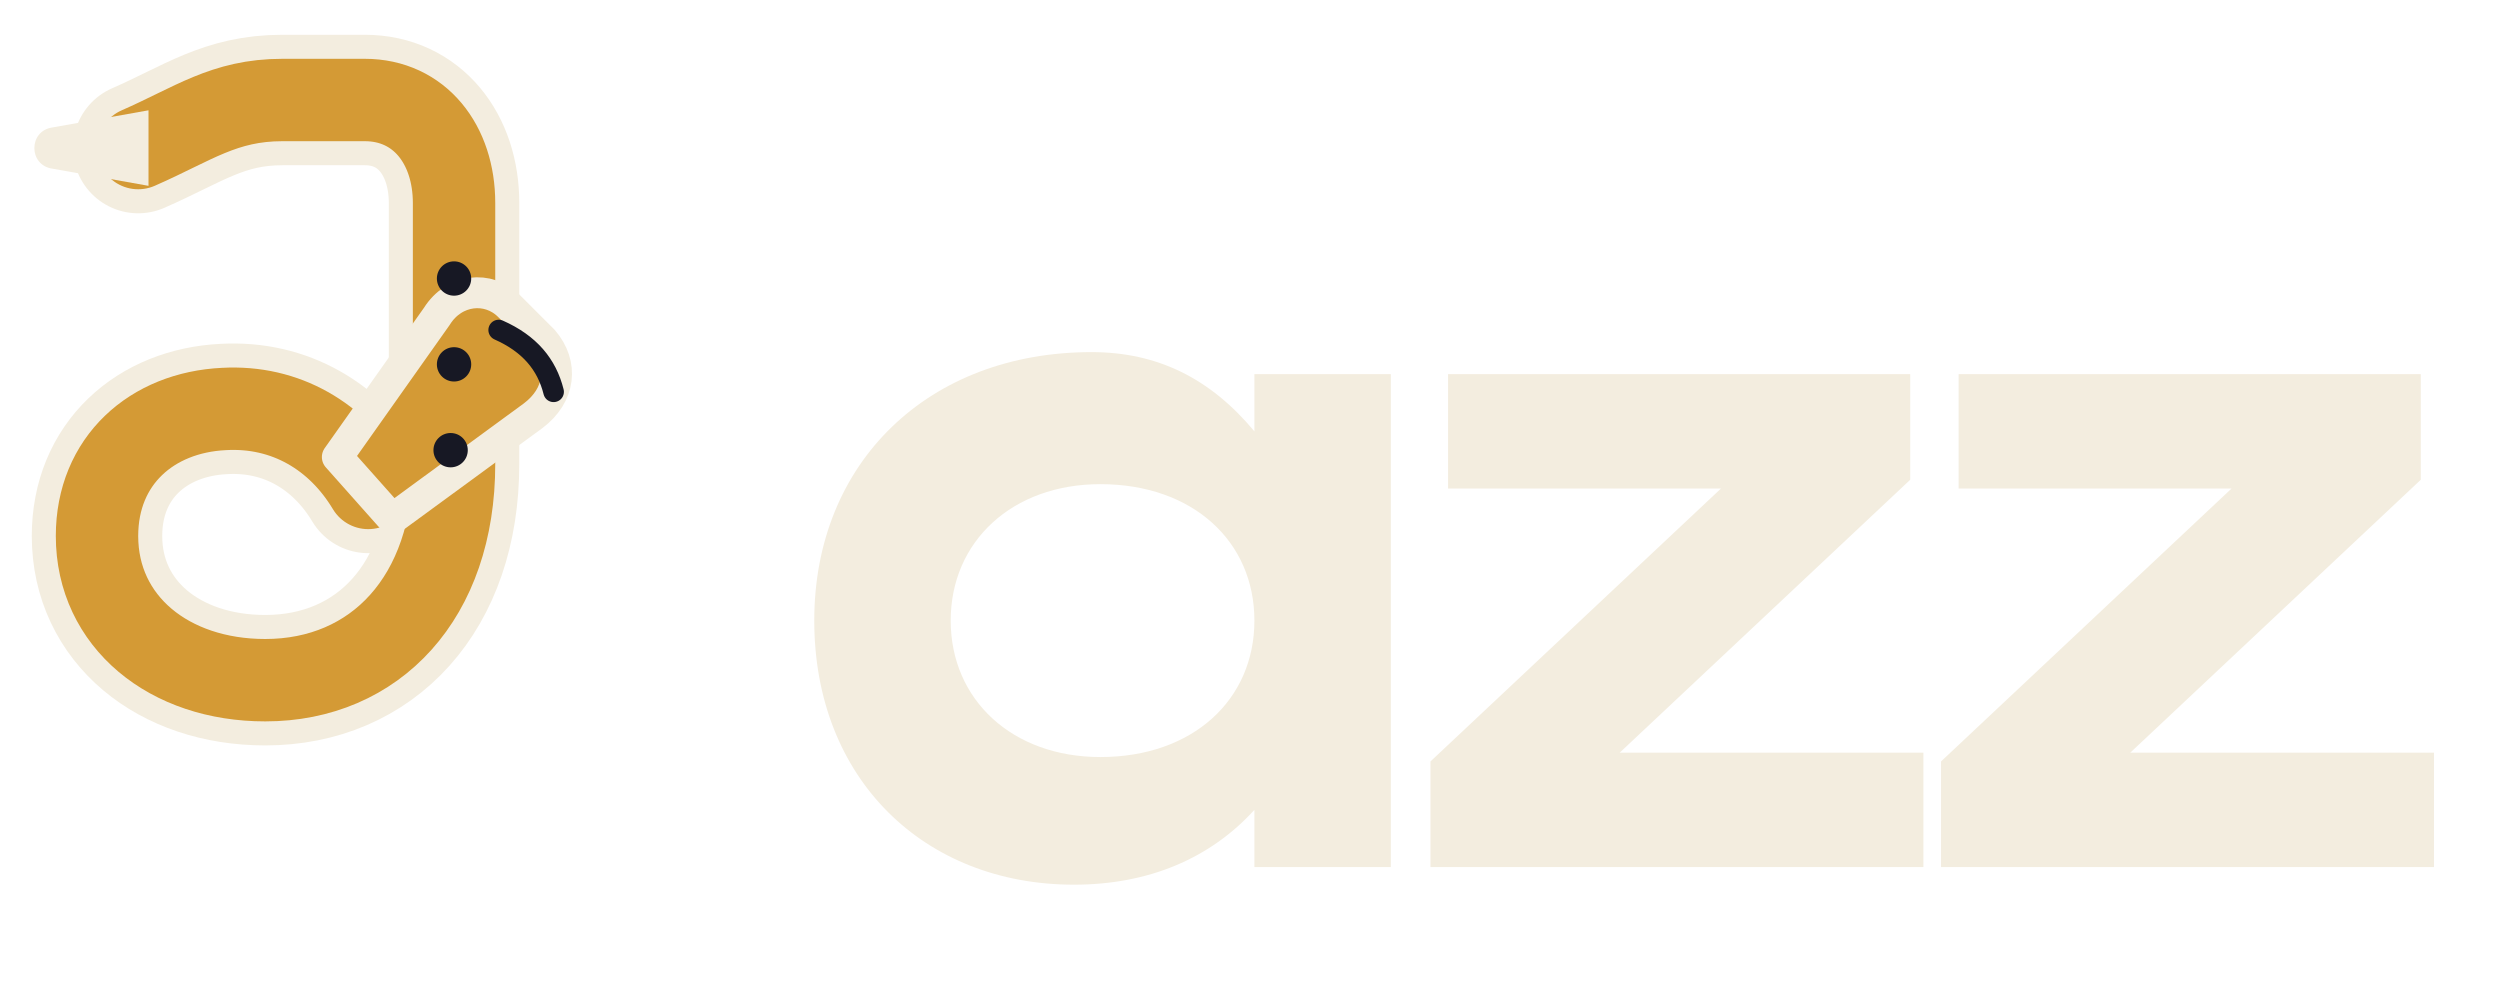
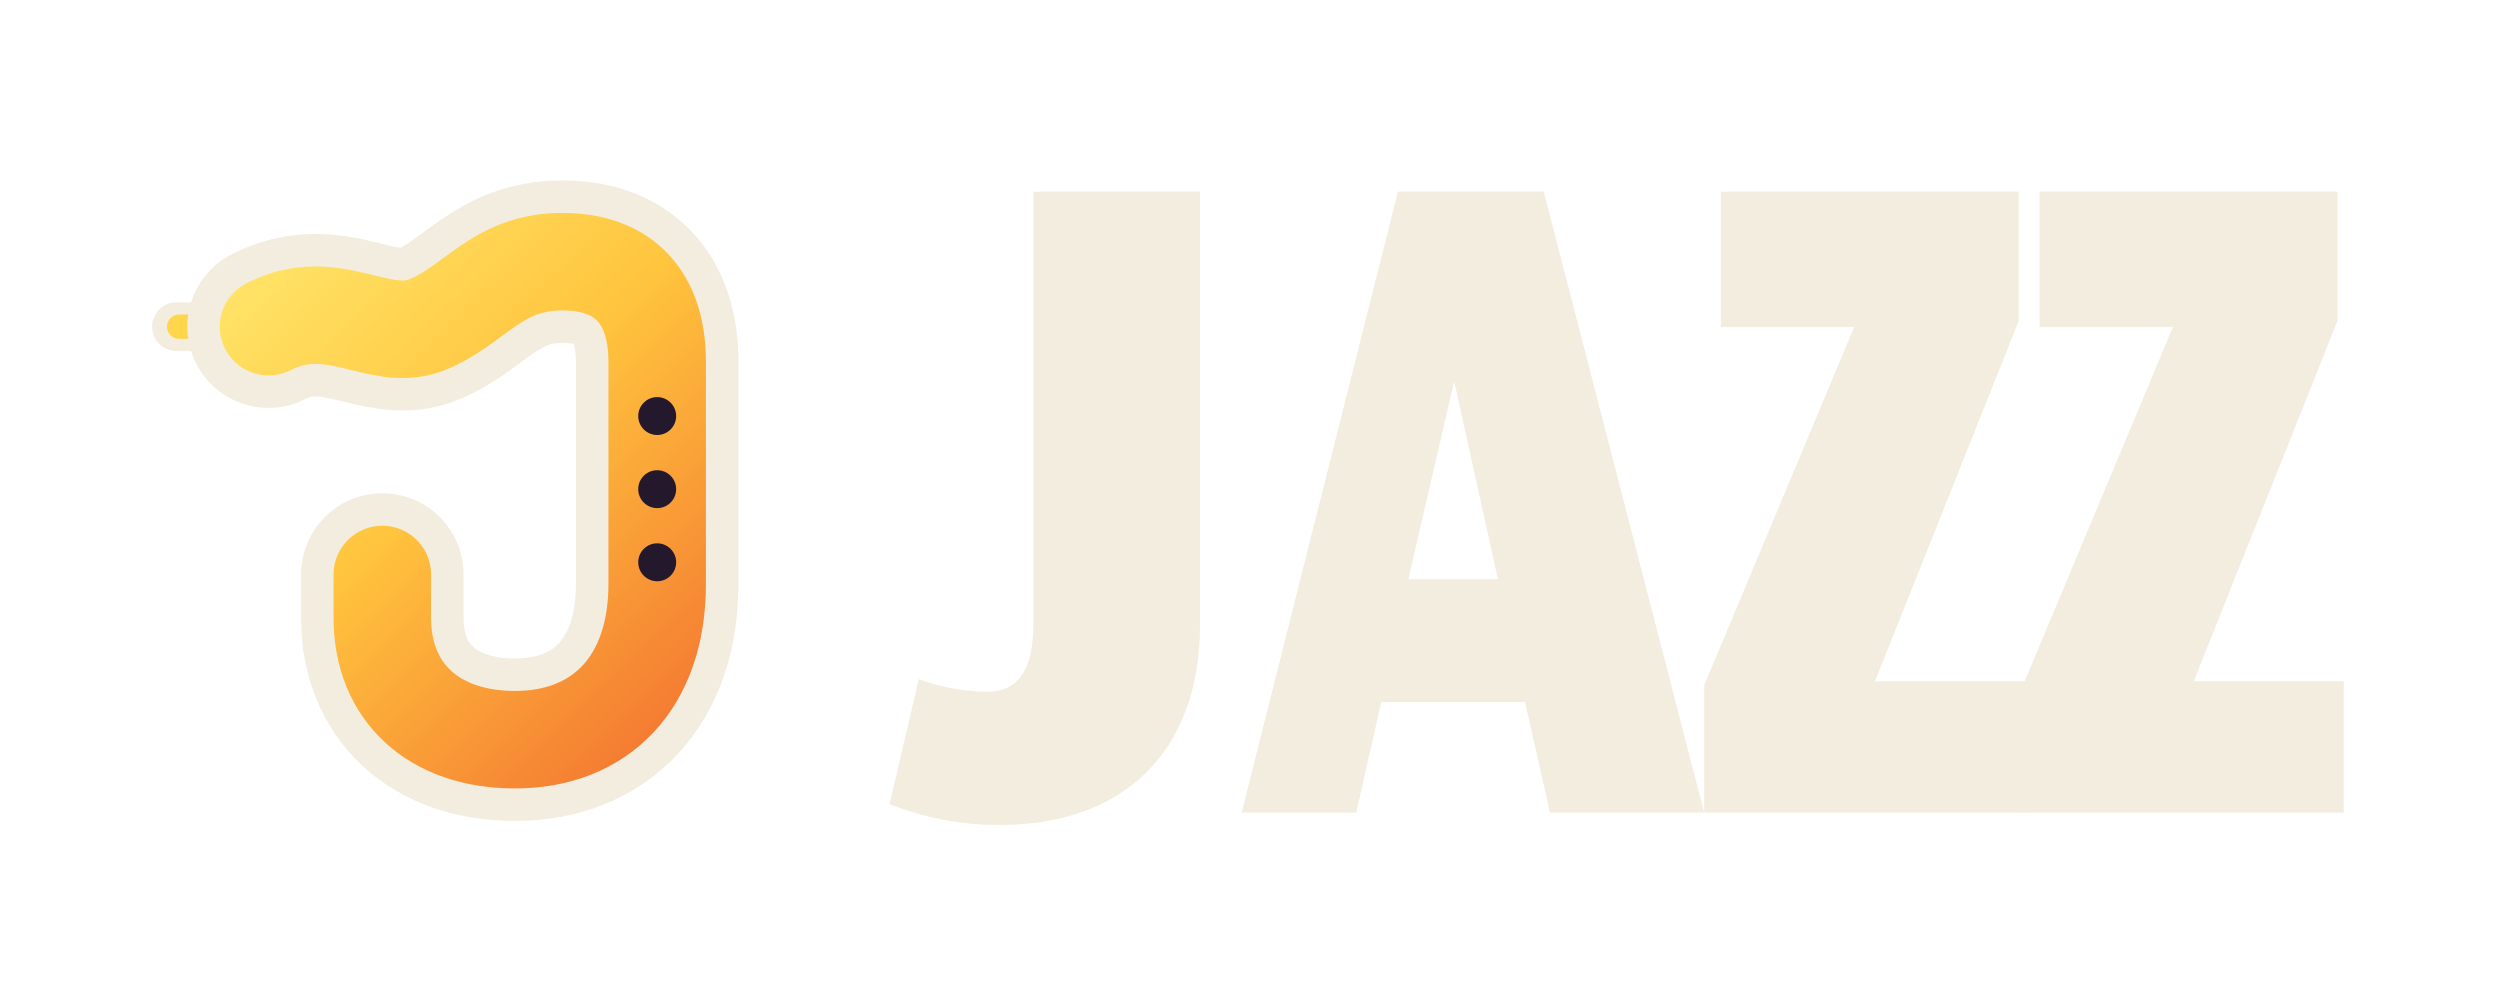
- <svg xmlns="http://www.w3.org/2000/svg" viewBox="-8 -4 568 224" role="img">
-   <g transform="scale(.78)">
-     <path d="M30 38C46 31 55 24 72 24h24c16 0 26 13 26 30v76c0 39-23 63-55 63-28 0-49-17-49-42 0-22 16-36 37-37 18-1 33 8 42 23" fill="none" stroke="#F3EDDF" stroke-width="38" stroke-linecap="round" stroke-linejoin="round" />
-     <path d="M30 38C46 31 55 24 72 24h24c16 0 26 13 26 30v76c0 39-23 63-55 63-28 0-49-17-49-42 0-22 16-36 37-37 18-1 33 8 42 23" fill="none" stroke="#D49A35" stroke-width="24" stroke-linecap="round" stroke-linejoin="round" />
-     <path d="M5 32l28-5v22L5 44c-7-1-7-11 0-12Z" fill="#F3EDDF" />
-     <path d="m88 128 16 18 41-30c8-6 9-15 3-22l-10-10c-6-6-16-5-21 3l-29 41Z" fill="#D49A35" stroke="#F3EDDF" stroke-width="9" stroke-linejoin="round" />
-     <path d="M135 91c9 4 14 10 16 18" fill="none" stroke="#171824" stroke-width="6" stroke-linecap="round" />
-     <circle cx="122" cy="76" r="5" fill="#171824" />
-     <circle cx="122" cy="101" r="5" fill="#171824" />
-     <circle cx="121" cy="126" r="5" fill="#171824" />
+ <svg xmlns="http://www.w3.org/2000/svg" viewBox="0 0 1200 480" role="img" aria-labelledby="jazz-wordmark-dark-title jazz-wordmark-dark-desc">
+   <defs>
+     <linearGradient id="jazz-wordmark-dark-brass" x1="64" y1="72" x2="396" y2="416" gradientUnits="userSpaceOnUse">
+       <stop offset="0" stop-color="#FFE66A" />
+       <stop offset=".48" stop-color="#FFC43D" />
+       <stop offset="1" stop-color="#F47A32" />
+     </linearGradient>
+   </defs>
+   <g data-role="logo-mark" transform="translate(60 84) scale(.65)">
+     <rect x="20" y="94" width="108" height="36" rx="18" fill="#F3EDDF" />
+     <rect x="31" y="103" width="63" height="18" rx="9" fill="#FFD54C" />
+     <path d="M106 112C153 88 187 124 222 111C258 97 274 64 323 64C368 64 393 90 393 138V302C393 375 351 417 288 417C228 417 190 382 190 327V295" fill="none" stroke="#F3EDDF" stroke-width="120" stroke-linecap="round" stroke-linejoin="round" />
+     <path d="M106 112C153 88 187 124 222 111C258 97 274 64 323 64C368 64 393 90 393 138V302C393 375 351 417 288 417C228 417 190 382 190 327V295" fill="none" stroke="url(#jazz-wordmark-dark-brass)" stroke-width="72" stroke-linecap="round" stroke-linejoin="round" />
+     <circle cx="393" cy="178" r="14" fill="#24182C" />
+     <circle cx="393" cy="232" r="14" fill="#24182C" />
+     <circle cx="393" cy="286" r="14" fill="#24182C" />
  </g>
-   <path fill="#F3EDDF" fill-rule="evenodd" d="M240 76c-37 0-63 25-63 61s25 60 59 60c17 0 31-6 41-17v13h31V81h-31v13c-10-12-22-18-37-18Zm2 30c21 0 35 13 35 31s-14 31-35 31c-20 0-34-13-34-31s14-31 34-31Z" />
-   <path fill="#F3EDDF" d="M321 81h105v24l-66 62h69v26H317v-24l66-62h-62V81Zm116 0h105v24l-66 62h69v26H433v-24l66-62h-62V81Z" />
+   <g data-role="wordmark" transform="translate(-39 0)" fill="#F3EDDF">
+     <path d="M535 92H615V300C615 362 577 396 519 396C499 396 481 392 466 386L480 326C491 330 502 332 513 332C528 332 535 321 535 300Z" />
+     <path d="M635 390L710 92H780L857 390H783L771 337H702L690 390ZM715 278H758L737 183Z" fill-rule="evenodd" />
+     <path d="M865 92H1008V154L939 327H1011V390H857V329L929 157H865Z" />
+     <path d="M1018 92H1161V154L1092 327H1164V390H1010V329L1082 157H1018Z" />
+   </g>
</svg>
